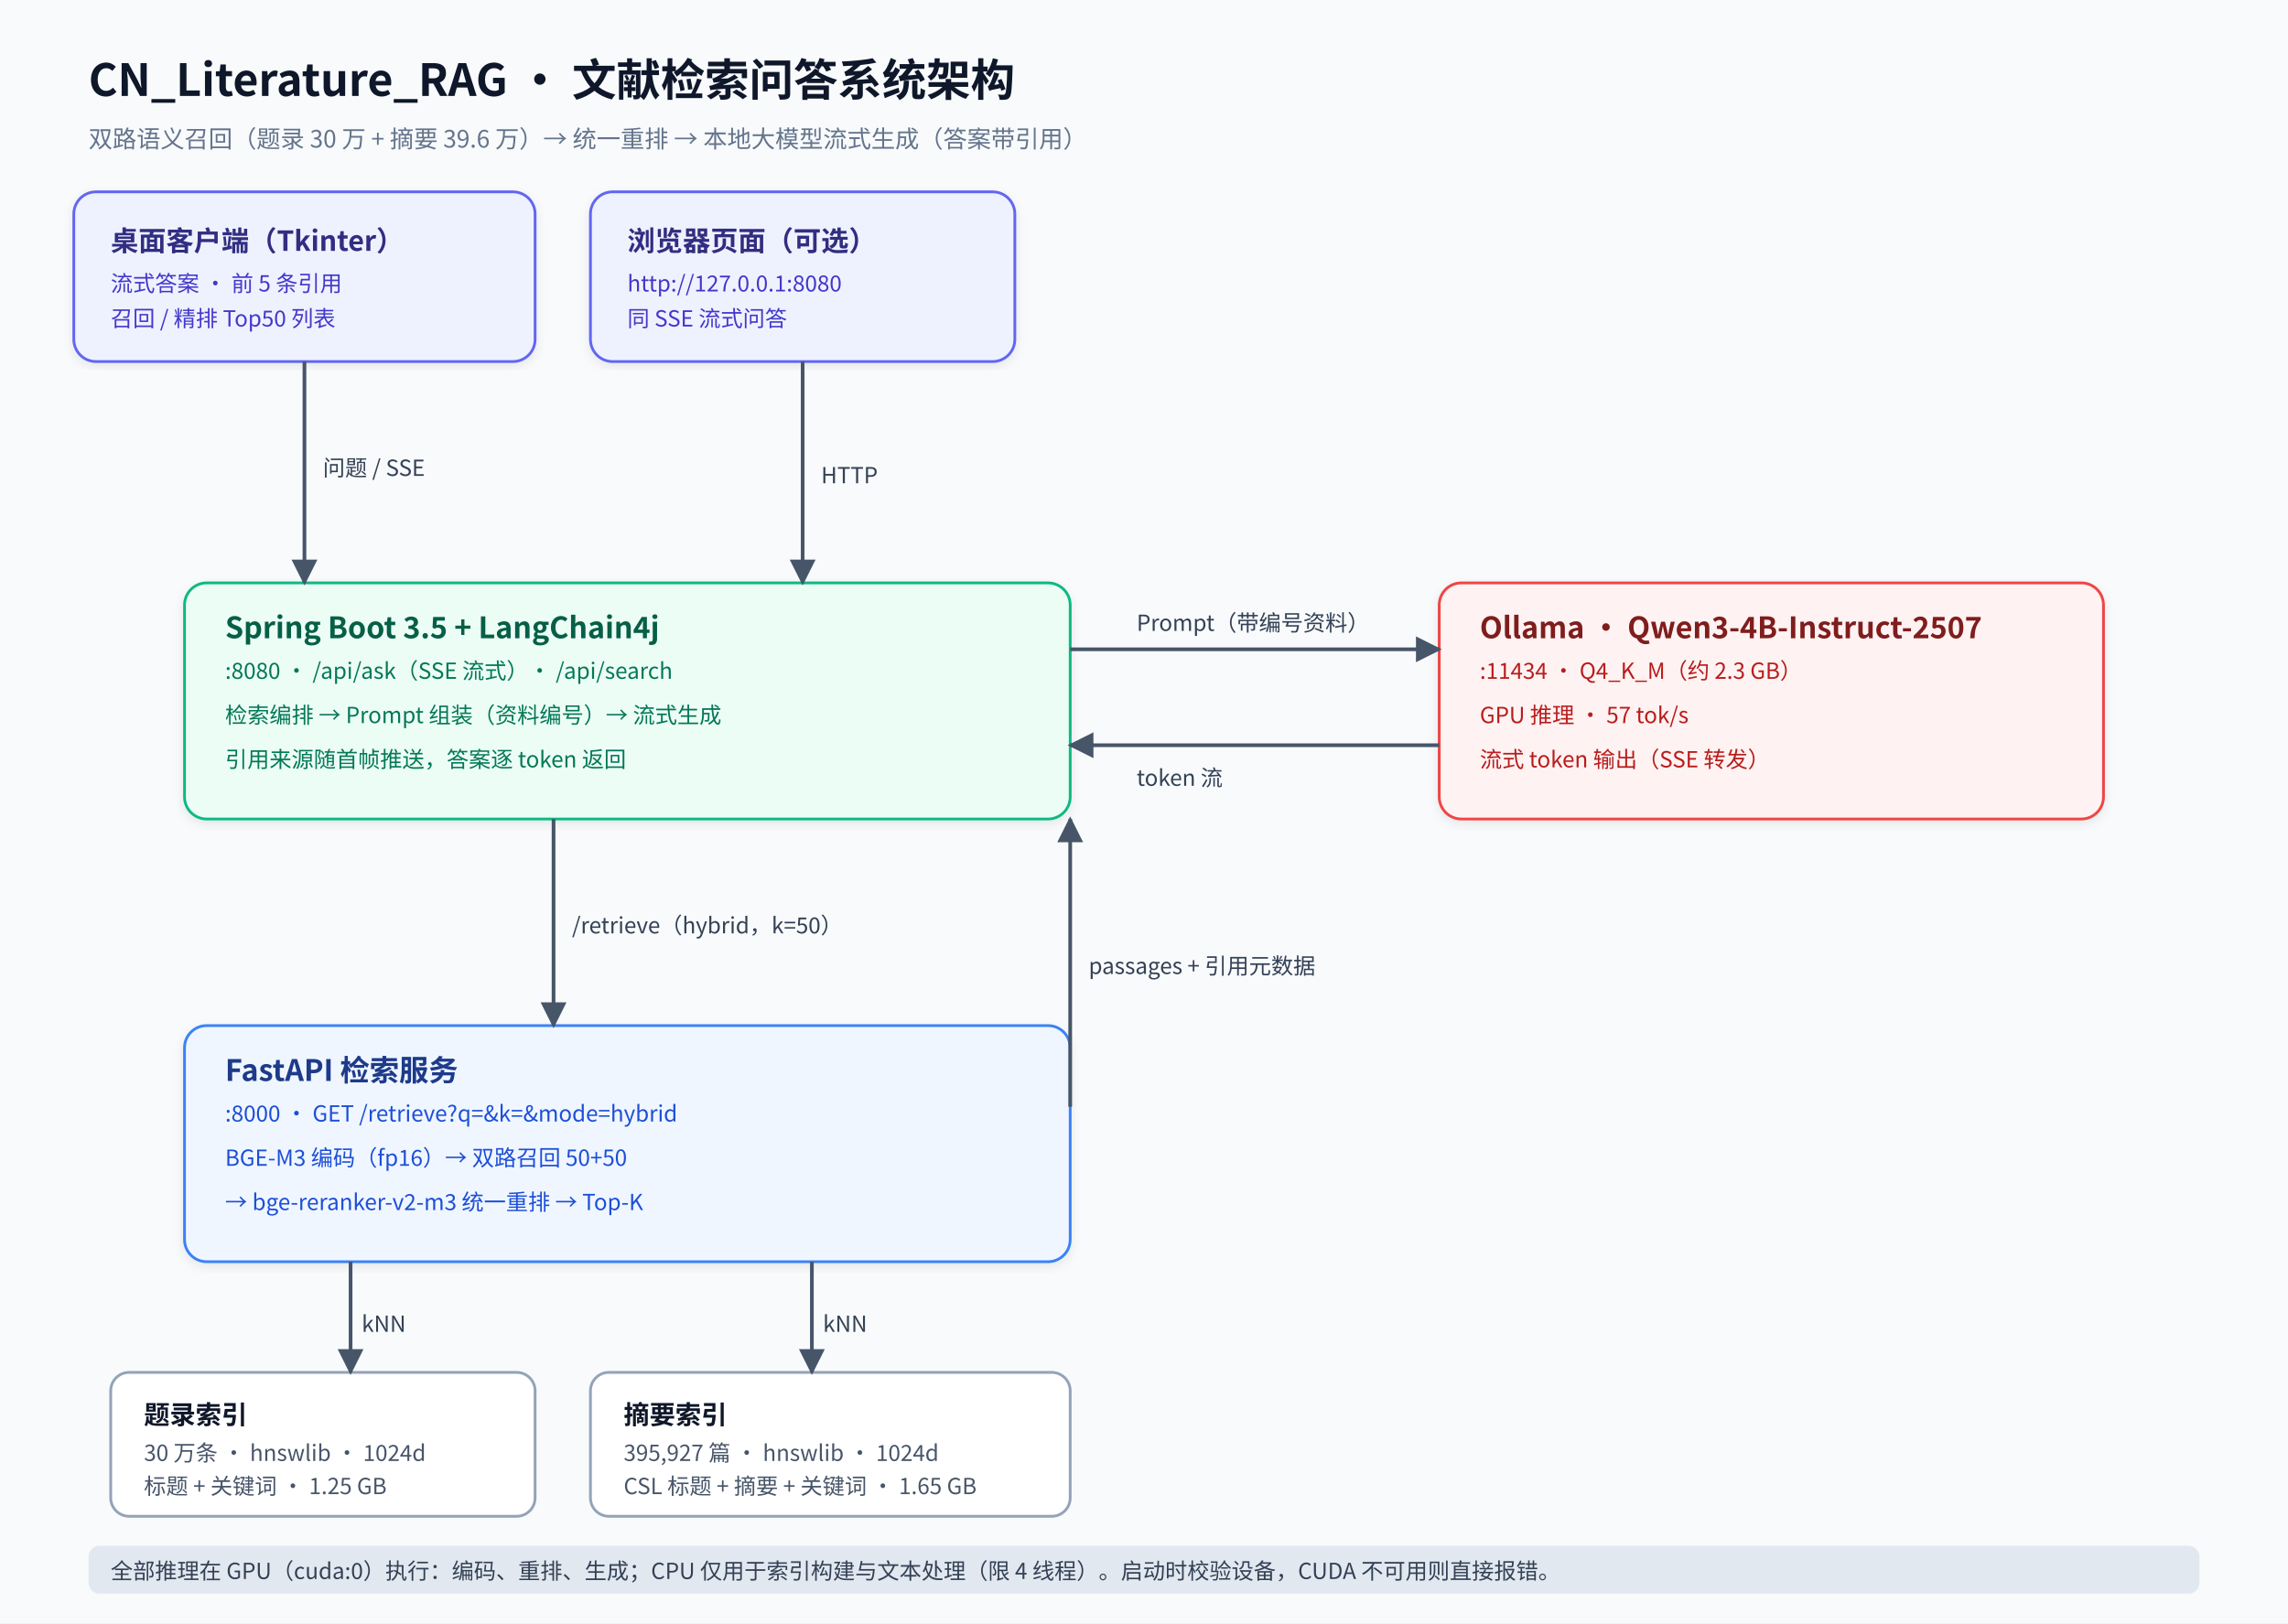
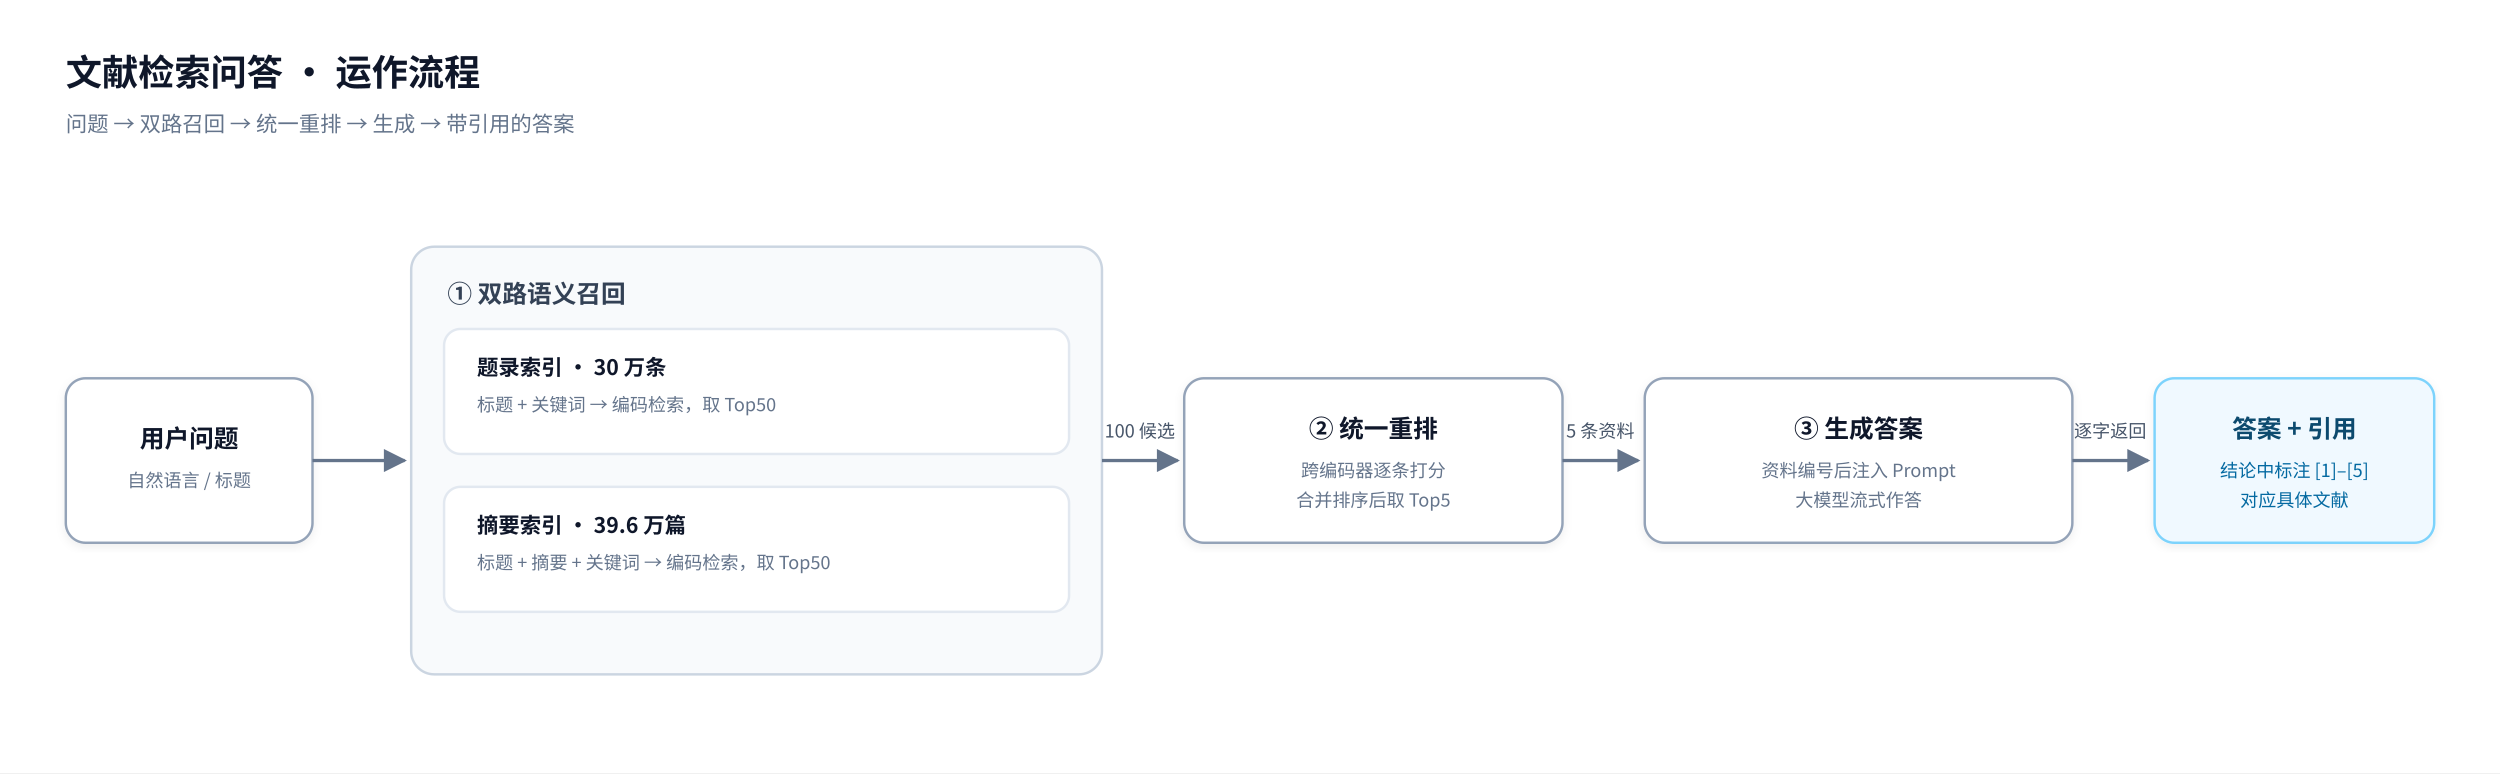
- <svg xmlns="http://www.w3.org/2000/svg" width="1240" height="880" viewBox="0 0 1240 880" font-family="Microsoft YaHei, PingFang SC, Noto Sans CJK SC, sans-serif">
+ <svg xmlns="http://www.w3.org/2000/svg" width="1520" height="470" viewBox="0 0 1520 470" font-family="Microsoft YaHei, PingFang SC, Noto Sans CJK SC, sans-serif">
  <defs>
    <marker id="arrow" viewBox="0 0 10 10" refX="9" refY="5" markerWidth="7" markerHeight="7" orient="auto-start-reverse">
-       <path d="M 0 0 L 10 5 L 0 10 z" fill="#475569" />
+       <path d="M 0 0 L 10 5 L 0 10 z" fill="#64748b" />
    </marker>
-     <filter id="shadow" x="-5%" y="-5%" width="110%" height="110%">
-       <feDropShadow dx="0" dy="2" stdDeviation="3" flood-color="#0f172a" flood-opacity="0.08" />
+     <filter id="shadow" x="-6%" y="-6%" width="112%" height="112%">
+       <feDropShadow dx="0" dy="2" stdDeviation="3" flood-color="#0f172a" flood-opacity="0.07" />
    </filter>
  </defs>
-   <rect width="1240" height="880" fill="#f8fafc" />
-   <text x="48" y="52" font-size="24" font-weight="700" fill="#0f172a">CN_Literature_RAG · 文献检索问答系统架构</text>
-   <text x="48" y="80" font-size="13" fill="#64748b">双路语义召回（题录 30 万 + 摘要 39.6 万）→ 统一重排 → 本地大模型流式生成（答案带引用）</text>
-   <rect x="40" y="104" width="250" height="92" rx="12" fill="#eef2ff" stroke="#6366f1" stroke-width="1.5" filter="url(#shadow)" />
-   <text x="60" y="136" font-size="15" font-weight="700" fill="#312e81">桌面客户端（Tkinter）</text>
-   <text x="60" y="158" font-size="12" fill="#4338ca">流式答案 · 前 5 条引用</text>
-   <text x="60" y="177" font-size="12" fill="#4338ca">召回 / 精排 Top50 列表</text>
-   <rect x="320" y="104" width="230" height="92" rx="12" fill="#eef2ff" stroke="#6366f1" stroke-width="1.5" filter="url(#shadow)" />
-   <text x="340" y="136" font-size="15" font-weight="700" fill="#312e81">浏览器页面（可选）</text>
-   <text x="340" y="158" font-size="12" fill="#4338ca">http://127.0.0.1:8080</text>
-   <text x="340" y="177" font-size="12" fill="#4338ca">同 SSE 流式问答</text>
-   <rect x="100" y="316" width="480" height="128" rx="12" fill="#ecfdf5" stroke="#10b981" stroke-width="1.5" filter="url(#shadow)" />
-   <text x="122" y="346" font-size="16" font-weight="700" fill="#065f46">Spring Boot 3.5 + LangChain4j</text>
-   <text x="122" y="368" font-size="12" fill="#047857">:8080 · /api/ask（SSE 流式）· /api/search</text>
-   <text x="122" y="392" font-size="12" fill="#047857">检索编排 → Prompt 组装（资料编号）→ 流式生成</text>
-   <text x="122" y="416" font-size="12" fill="#047857">引用来源随首帧推送，答案逐 token 返回</text>
-   <rect x="100" y="556" width="480" height="128" rx="12" fill="#eff6ff" stroke="#3b82f6" stroke-width="1.5" filter="url(#shadow)" />
-   <text x="122" y="586" font-size="16" font-weight="700" fill="#1e3a8a">FastAPI 检索服务</text>
-   <text x="122" y="608" font-size="12" fill="#1d4ed8">:8000 · GET /retrieve?q=&amp;k=&amp;mode=hybrid</text>
-   <text x="122" y="632" font-size="12" fill="#1d4ed8">BGE-M3 编码（fp16）→ 双路召回 50+50</text>
-   <text x="122" y="656" font-size="12" fill="#1d4ed8">→ bge-reranker-v2-m3 统一重排 → Top-K</text>
-   <rect x="60" y="744" width="230" height="78" rx="10" fill="#ffffff" stroke="#94a3b8" stroke-width="1.5" />
-   <text x="78" y="772" font-size="14" font-weight="700" fill="#0f172a">题录索引</text>
-   <text x="78" y="792" font-size="12" fill="#475569">30 万条 · hnswlib · 1024d</text>
-   <text x="78" y="810" font-size="12" fill="#475569">标题 + 关键词 · 1.25 GB</text>
-   <rect x="320" y="744" width="260" height="78" rx="10" fill="#ffffff" stroke="#94a3b8" stroke-width="1.5" />
-   <text x="338" y="772" font-size="14" font-weight="700" fill="#0f172a">摘要索引</text>
-   <text x="338" y="792" font-size="12" fill="#475569">395,927 篇 · hnswlib · 1024d</text>
-   <text x="338" y="810" font-size="12" fill="#475569">CSL 标题 + 摘要 + 关键词 · 1.65 GB</text>
-   <rect x="780" y="316" width="360" height="128" rx="12" fill="#fef2f2" stroke="#ef4444" stroke-width="1.5" filter="url(#shadow)" />
-   <text x="802" y="346" font-size="16" font-weight="700" fill="#7f1d1d">Ollama · Qwen3-4B-Instruct-2507</text>
-   <text x="802" y="368" font-size="12" fill="#b91c1c">:11434 · Q4_K_M（约 2.3 GB）</text>
-   <text x="802" y="392" font-size="12" fill="#b91c1c">GPU 推理 · 57 tok/s</text>
-   <text x="802" y="416" font-size="12" fill="#b91c1c">流式 token 输出（SSE 转发）</text>
-   <line x1="165" y1="196" x2="165" y2="316" stroke="#475569" stroke-width="2" marker-end="url(#arrow)" />
-   <text x="175" y="258" font-size="12" fill="#334155">问题 / SSE</text>
-   <line x1="435" y1="196" x2="435" y2="316" stroke="#475569" stroke-width="2" marker-end="url(#arrow)" />
-   <text x="445" y="262" font-size="12" fill="#334155">HTTP</text>
-   <line x1="300" y1="444" x2="300" y2="556" stroke="#475569" stroke-width="2" marker-end="url(#arrow)" />
-   <text x="310" y="506" font-size="12" fill="#334155">/retrieve（hybrid，k=50）</text>
-   <line x1="580" y1="600" x2="580" y2="444" stroke="#475569" stroke-width="2" marker-end="url(#arrow)" />
-   <text x="590" y="528" font-size="12" fill="#334155">passages + 引用元数据</text>
-   <line x1="580" y1="352" x2="780" y2="352" stroke="#475569" stroke-width="2" marker-end="url(#arrow)" />
-   <text x="616" y="342" font-size="12" fill="#334155">Prompt（带编号资料）</text>
-   <line x1="780" y1="404" x2="580" y2="404" stroke="#475569" stroke-width="2" marker-end="url(#arrow)" />
-   <text x="616" y="426" font-size="12" fill="#334155">token 流</text>
-   <line x1="190" y1="684" x2="190" y2="744" stroke="#475569" stroke-width="2" marker-end="url(#arrow)" />
-   <line x1="440" y1="684" x2="440" y2="744" stroke="#475569" stroke-width="2" marker-end="url(#arrow)" />
-   <text x="196" y="722" font-size="12" fill="#334155">kNN</text>
-   <text x="446" y="722" font-size="12" fill="#334155">kNN</text>
-   <rect x="48" y="838" width="1144" height="26" rx="6" fill="#e2e8f0" />
-   <text x="60" y="856" font-size="12" fill="#334155">全部推理在 GPU（cuda:0）执行：编码、重排、生成；CPU 仅用于索引构建与文本处理（限 4 线程）。启动时校验设备，CUDA 不可用则直接报错。</text>
+   <rect width="1520" height="470" fill="#ffffff" />
+   <text x="40" y="52" font-size="22" font-weight="700" fill="#0f172a">文献检索问答 · 运作流程</text>
+   <text x="40" y="80" font-size="13" fill="#64748b">问题 → 双路召回 → 统一重排 → 生成 → 带引用的答案</text>
+   <rect x="40" y="230" width="150" height="100" rx="12" fill="#ffffff" stroke="#94a3b8" stroke-width="1.5" filter="url(#shadow)" />
+   <text x="115" y="272" font-size="15" font-weight="700" fill="#0f172a" text-anchor="middle">用户问题</text>
+   <text x="115" y="296" font-size="11" fill="#64748b" text-anchor="middle">自然语言 / 标题</text>
+   <line x1="190" y1="280" x2="246" y2="280" stroke="#64748b" stroke-width="2" marker-end="url(#arrow)" />
+   <rect x="250" y="150" width="420" height="260" rx="14" fill="#f8fafc" stroke="#cbd5e1" stroke-width="1.5" />
+   <text x="272" y="184" font-size="15" font-weight="700" fill="#334155">① 双路语义召回</text>
+   <rect x="270" y="200" width="380" height="76" rx="10" fill="#ffffff" stroke="#e2e8f0" stroke-width="1.5" />
+   <text x="290" y="228" font-size="13" font-weight="700" fill="#0f172a">题录索引 · 30 万条</text>
+   <text x="290" y="250" font-size="11" fill="#64748b">标题 + 关键词 → 编码检索，取 Top50</text>
+   <rect x="270" y="296" width="380" height="76" rx="10" fill="#ffffff" stroke="#e2e8f0" stroke-width="1.5" />
+   <text x="290" y="324" font-size="13" font-weight="700" fill="#0f172a">摘要索引 · 39.6 万篇</text>
+   <text x="290" y="346" font-size="11" fill="#64748b">标题 + 摘要 + 关键词 → 编码检索，取 Top50</text>
+   <line x1="670" y1="280" x2="716" y2="280" stroke="#64748b" stroke-width="2" marker-end="url(#arrow)" />
+   <text x="693" y="266" font-size="11" fill="#475569" text-anchor="middle">100 候选</text>
+   <rect x="720" y="230" width="230" height="100" rx="12" fill="#ffffff" stroke="#94a3b8" stroke-width="1.5" filter="url(#shadow)" />
+   <text x="835" y="266" font-size="15" font-weight="700" fill="#0f172a" text-anchor="middle">② 统一重排</text>
+   <text x="835" y="290" font-size="11" fill="#64748b" text-anchor="middle">跨编码器逐条打分</text>
+   <text x="835" y="308" font-size="11" fill="#64748b" text-anchor="middle">合并排序后取 Top5</text>
+   <line x1="950" y1="280" x2="996" y2="280" stroke="#64748b" stroke-width="2" marker-end="url(#arrow)" />
+   <text x="973" y="266" font-size="11" fill="#475569" text-anchor="middle">5 条资料</text>
+   <rect x="1000" y="230" width="260" height="100" rx="12" fill="#ffffff" stroke="#94a3b8" stroke-width="1.5" filter="url(#shadow)" />
+   <text x="1130" y="266" font-size="15" font-weight="700" fill="#0f172a" text-anchor="middle">③ 生成答案</text>
+   <text x="1130" y="290" font-size="11" fill="#64748b" text-anchor="middle">资料编号后注入 Prompt</text>
+   <text x="1130" y="308" font-size="11" fill="#64748b" text-anchor="middle">大模型流式作答</text>
+   <line x1="1260" y1="280" x2="1306" y2="280" stroke="#64748b" stroke-width="2" marker-end="url(#arrow)" />
+   <text x="1283" y="266" font-size="11" fill="#475569" text-anchor="middle">逐字返回</text>
+   <rect x="1310" y="230" width="170" height="100" rx="12" fill="#f0f9ff" stroke="#7dd3fc" stroke-width="1.5" filter="url(#shadow)" />
+   <text x="1395" y="266" font-size="15" font-weight="700" fill="#0c4a6e" text-anchor="middle">答案 + 引用</text>
+   <text x="1395" y="290" font-size="11" fill="#0369a1" text-anchor="middle">结论中标注 [1]–[5]</text>
+   <text x="1395" y="308" font-size="11" fill="#0369a1" text-anchor="middle">对应具体文献</text>
</svg>
